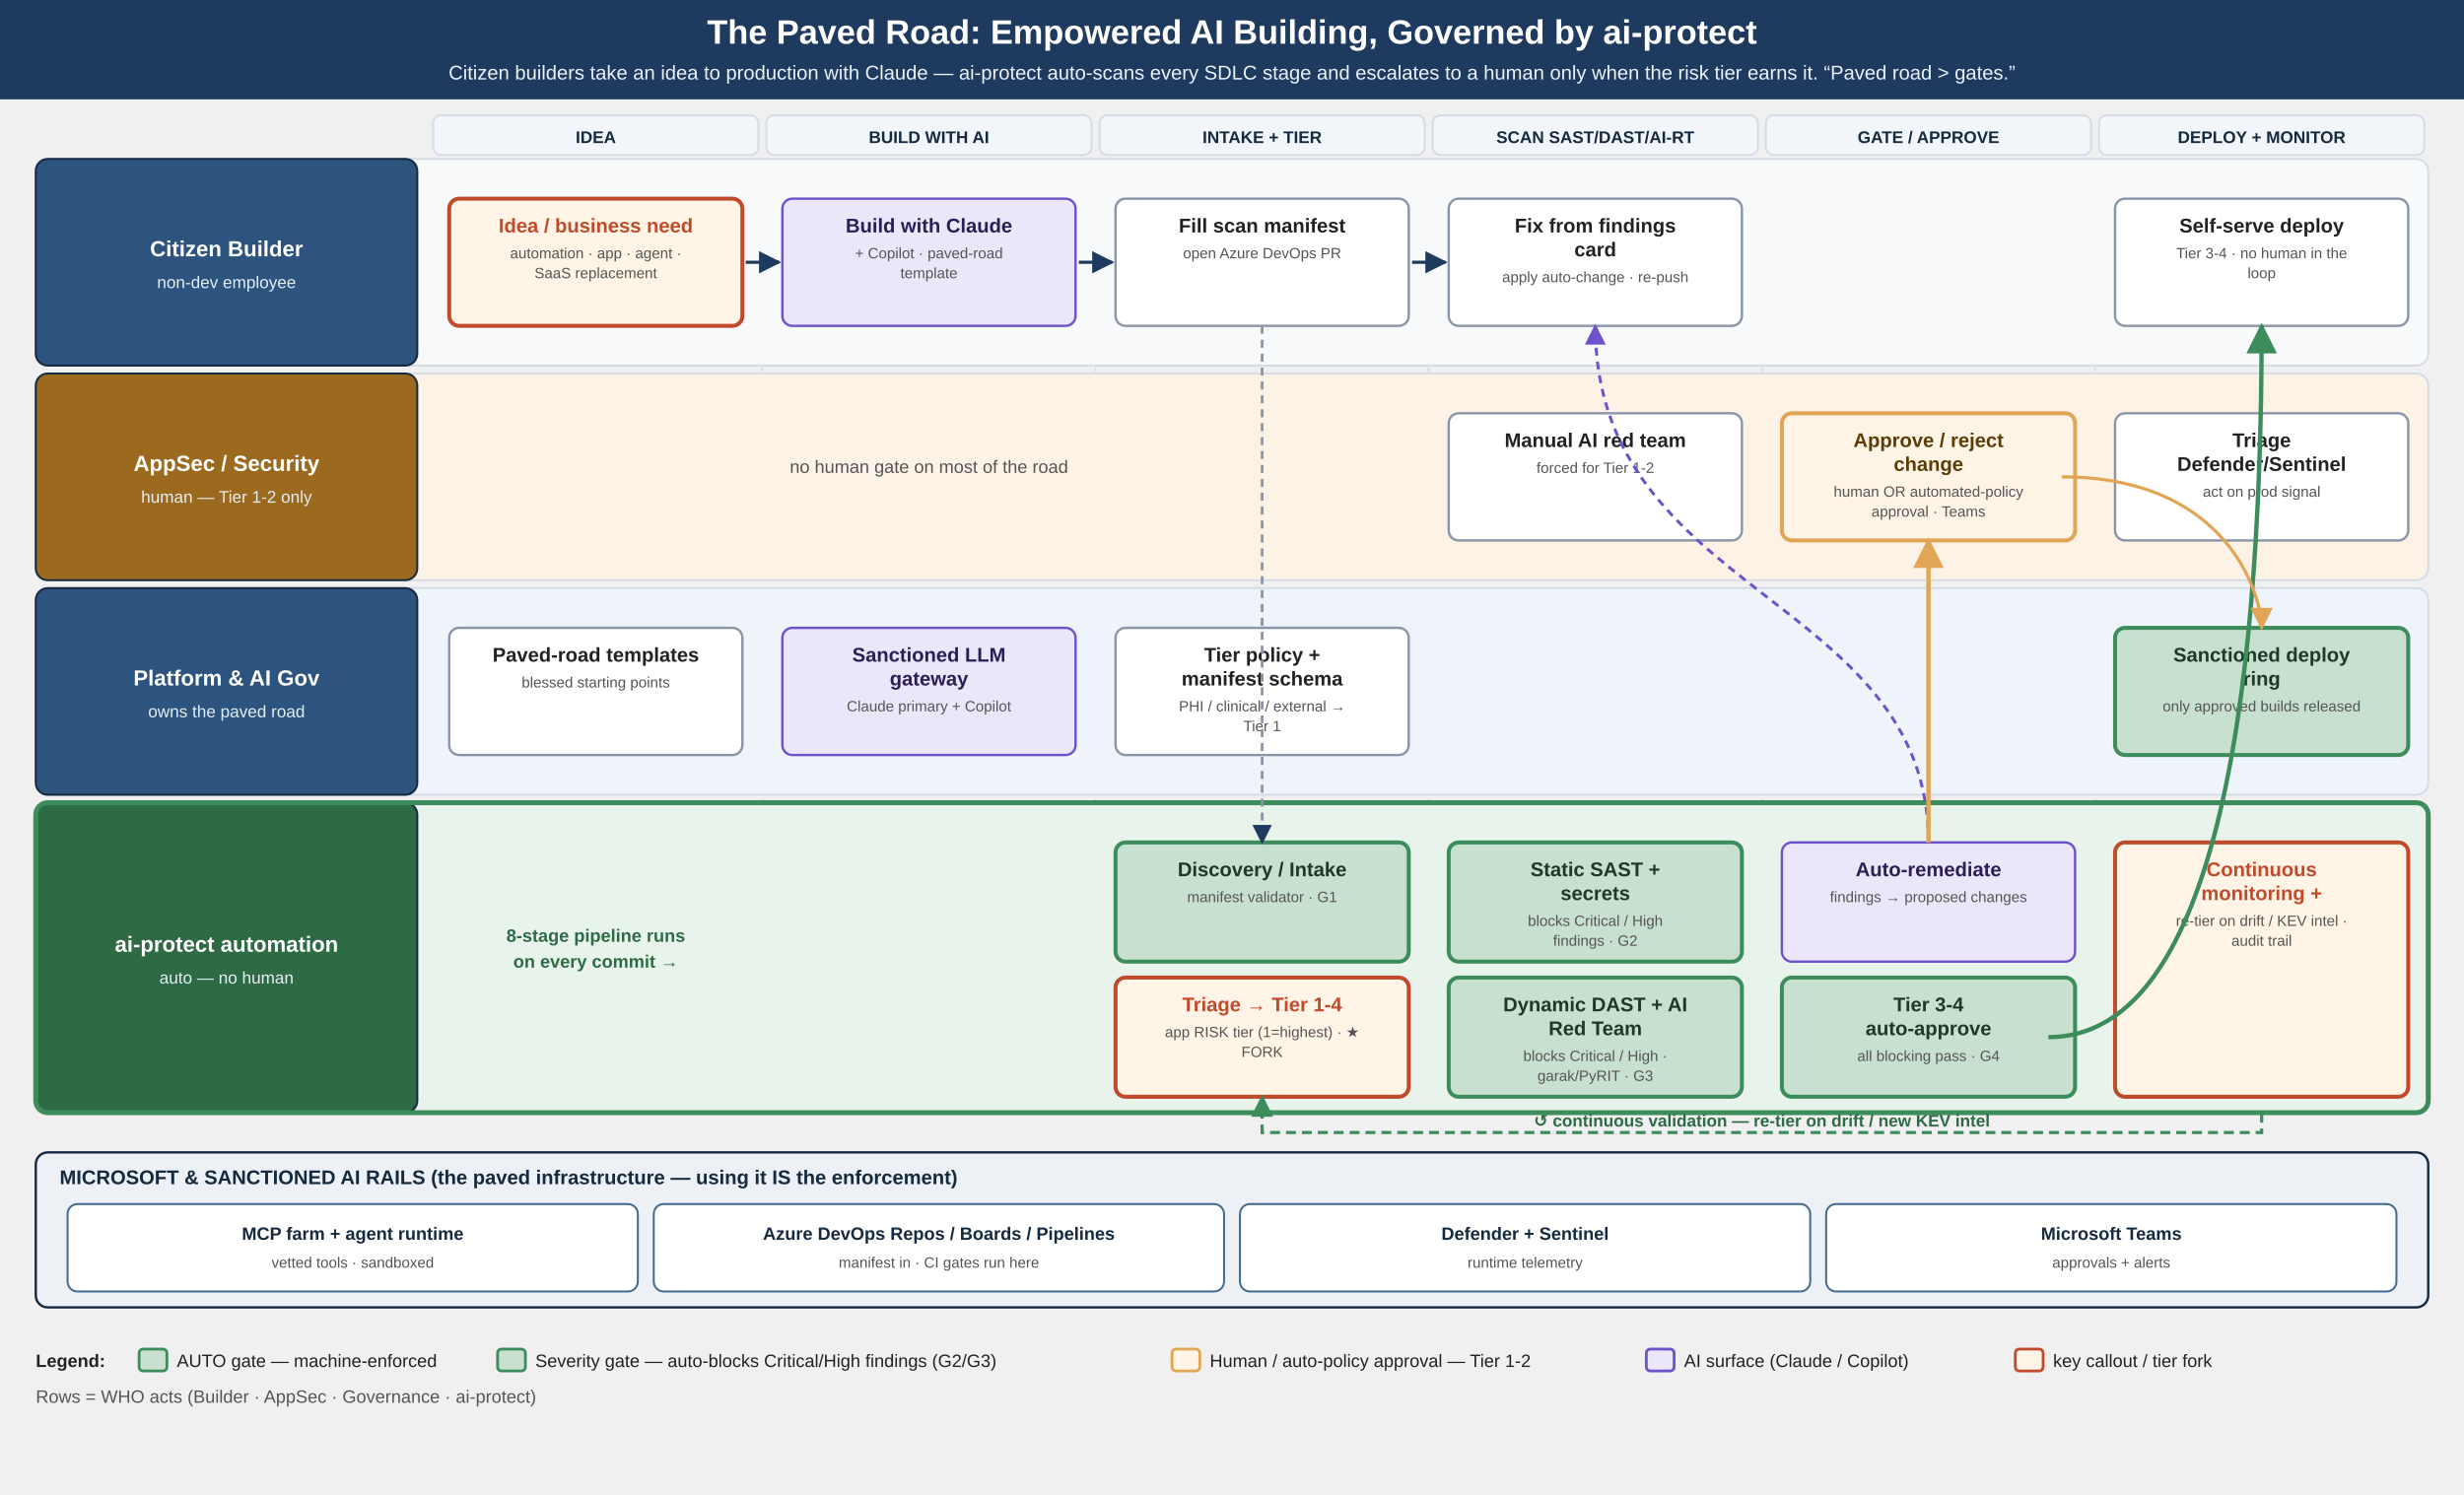
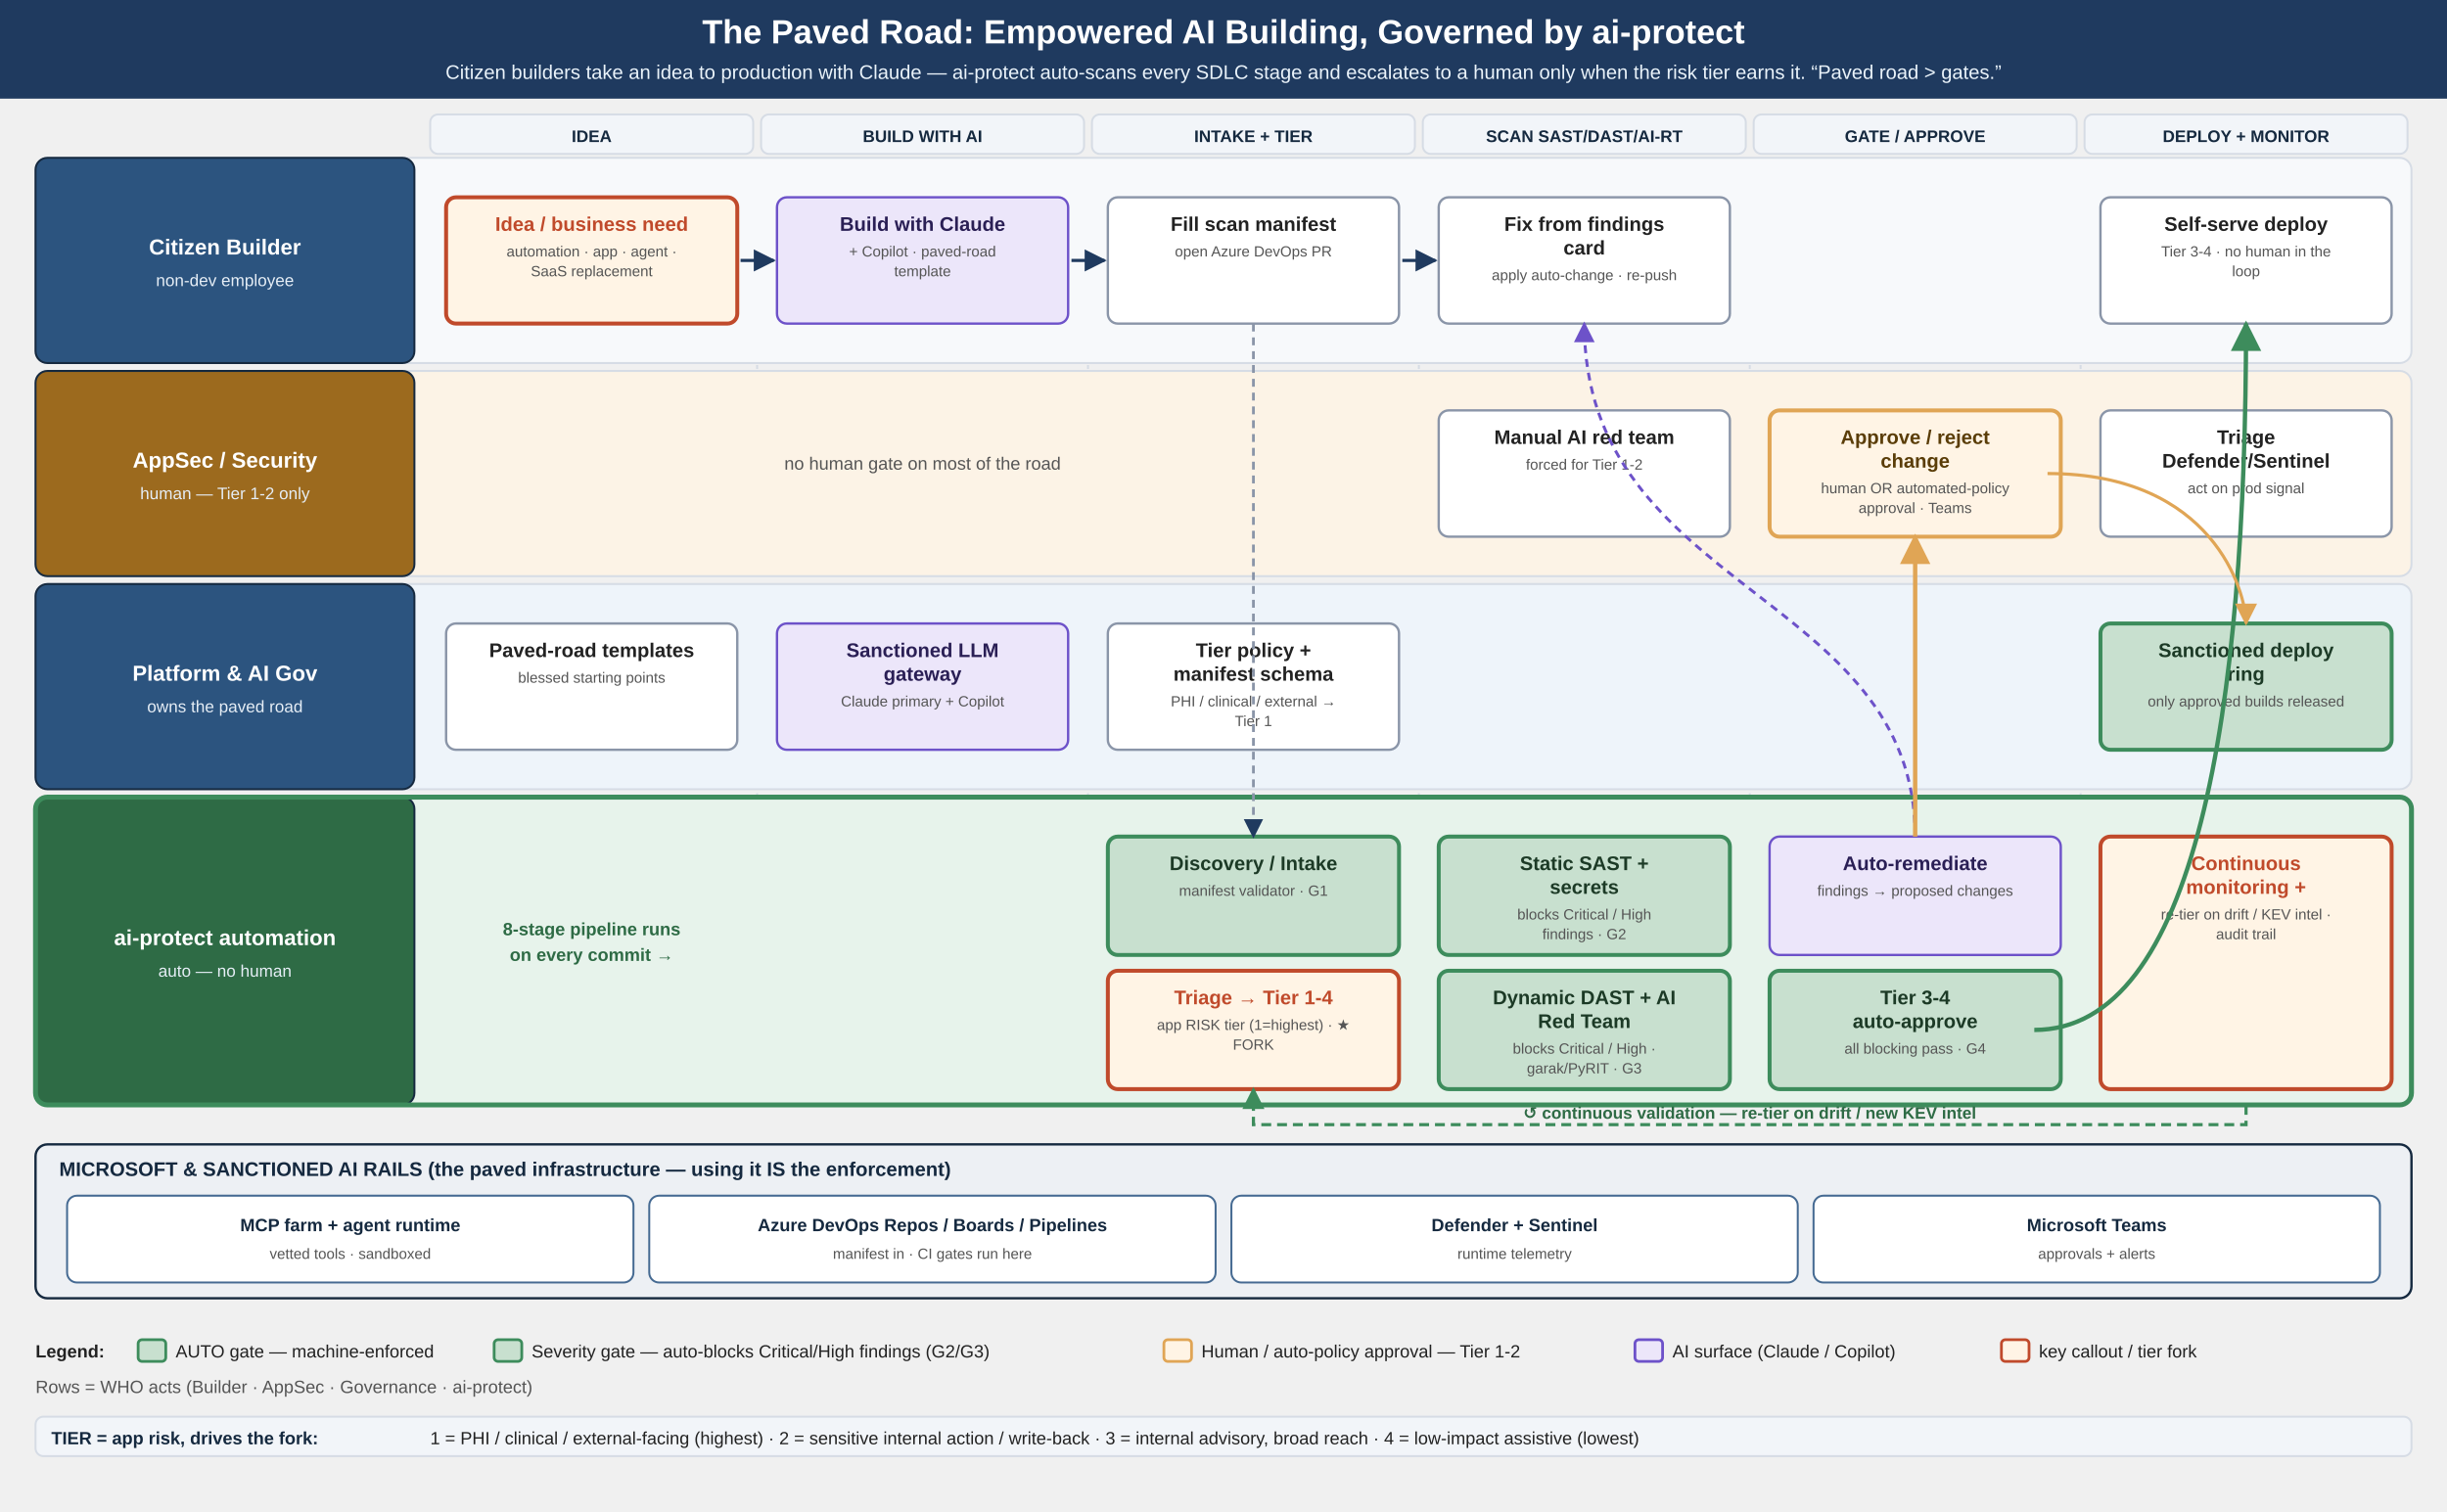
- <svg xmlns="http://www.w3.org/2000/svg" width="1240" height="752" viewBox="0 0 1240 752" font-family="Arial, Helvetica, sans-serif">
+ <svg xmlns="http://www.w3.org/2000/svg" width="1240" height="766" viewBox="0 0 1240 766" font-family="Arial, Helvetica, sans-serif">
  <defs>
    <marker id="arr" viewBox="0 0 10 10" refX="9" refY="5" markerWidth="7" markerHeight="7" orient="auto-start-reverse">
      <path d="M 0 0 L 10 5 L 0 10 z" fill="#1F3A5F" />
    </marker>
    <marker id="arrL" viewBox="0 0 10 10" refX="9" refY="5" markerWidth="7" markerHeight="7" orient="auto-start-reverse">
      <path d="M 0 0 L 10 5 L 0 10 z" fill="#8A95A8" />
    </marker>
    <marker id="arrA" viewBox="0 0 10 10" refX="9" refY="5" markerWidth="7" markerHeight="7" orient="auto-start-reverse">
      <path d="M 0 0 L 10 5 L 0 10 z" fill="#C04A2B" />
    </marker>
  </defs>
  <defs>
    <marker id="arrG" viewBox="0 0 10 10" refX="9" refY="5" markerWidth="7" markerHeight="7" orient="auto-start-reverse">
      <path d="M0 0 L10 5 L0 10 z" fill="#3D8C5C" />
    </marker>
    <marker id="arrAm" viewBox="0 0 10 10" refX="9" refY="5" markerWidth="7" markerHeight="7" orient="auto-start-reverse">
      <path d="M0 0 L10 5 L0 10 z" fill="#E0A555" />
    </marker>
    <marker id="arrP" viewBox="0 0 10 10" refX="9" refY="5" markerWidth="7" markerHeight="7" orient="auto-start-reverse">
      <path d="M0 0 L10 5 L0 10 z" fill="#6D52C9" />
    </marker>
  </defs>
  <rect x="0" y="0" width="1240" height="50" fill="#1F3A5F" stroke="#1F3A5F" stroke-width="0" rx="0" ry="0" />
  <text x="620.0" y="22" font-size="17" fill="#FFFFFF" text-anchor="middle" font-weight="bold">The Paved Road: Empowered AI Building, Governed by ai-protect</text>
  <text x="620.0" y="40" font-size="10" fill="#EAF3FA" text-anchor="middle" font-weight="normal">Citizen builders take an idea to production with Claude — ai-protect auto-scans every SDLC stage and escalates to a human only when the risk tier earns it.   “Paved road &gt; gates.”</text>
  <rect x="218.0" y="58" width="163.667" height="20" fill="#F2F5F9" stroke="#D6DCE5" stroke-width="1" rx="4" ry="4" />
  <text x="299.833" y="72" font-size="8.5" fill="#15293F" text-anchor="middle" font-weight="bold">IDEA</text>
  <rect x="385.667" y="58" width="163.667" height="20" fill="#F2F5F9" stroke="#D6DCE5" stroke-width="1" rx="4" ry="4" />
  <text x="467.5" y="72" font-size="8.5" fill="#15293F" text-anchor="middle" font-weight="bold">BUILD WITH AI</text>
  <line x1="383.667" y1="80" x2="383.667" y2="560" stroke="#D6DCE5" stroke-width="1" stroke-dasharray="2 5" />
  <rect x="553.333" y="58" width="163.667" height="20" fill="#F2F5F9" stroke="#D6DCE5" stroke-width="1" rx="4" ry="4" />
  <text x="635.167" y="72" font-size="8.5" fill="#15293F" text-anchor="middle" font-weight="bold">INTAKE + TIER</text>
  <line x1="551.333" y1="80" x2="551.333" y2="560" stroke="#D6DCE5" stroke-width="1" stroke-dasharray="2 5" />
  <rect x="721.0" y="58" width="163.667" height="20" fill="#F2F5F9" stroke="#D6DCE5" stroke-width="1" rx="4" ry="4" />
  <text x="802.833" y="72" font-size="8.5" fill="#15293F" text-anchor="middle" font-weight="bold">SCAN  SAST/DAST/AI-RT</text>
  <line x1="719.0" y1="80" x2="719.0" y2="560" stroke="#D6DCE5" stroke-width="1" stroke-dasharray="2 5" />
  <rect x="888.667" y="58" width="163.667" height="20" fill="#F2F5F9" stroke="#D6DCE5" stroke-width="1" rx="4" ry="4" />
  <text x="970.5" y="72" font-size="8.5" fill="#15293F" text-anchor="middle" font-weight="bold">GATE / APPROVE</text>
  <line x1="886.667" y1="80" x2="886.667" y2="560" stroke="#D6DCE5" stroke-width="1" stroke-dasharray="2 5" />
  <rect x="1056.333" y="58" width="163.667" height="20" fill="#F2F5F9" stroke="#D6DCE5" stroke-width="1" rx="4" ry="4" />
  <text x="1138.167" y="72" font-size="8.5" fill="#15293F" text-anchor="middle" font-weight="bold">DEPLOY + MONITOR</text>
  <line x1="1054.333" y1="80" x2="1054.333" y2="560" stroke="#D6DCE5" stroke-width="1" stroke-dasharray="2 5" />
  <rect x="18" y="80" width="1204" height="104" fill="#F7F9FB" stroke="#D6DCE5" stroke-width="1" rx="6" ry="6" />
  <rect x="18" y="80" width="192" height="104" fill="#2C547F" stroke="#15293F" stroke-width="1" rx="6" ry="6" />
  <text x="114.0" y="129.0" font-size="11" fill="#FFFFFF" text-anchor="middle" font-weight="bold">Citizen Builder</text>
  <text x="114.0" y="145.0" font-size="8.5" fill="#E6EEF6" text-anchor="middle" font-weight="normal">non-dev employee</text>
  <rect x="18" y="188" width="1204" height="104" fill="#FCF3E6" stroke="#D6DCE5" stroke-width="1" rx="6" ry="6" />
  <rect x="18" y="188" width="192" height="104" fill="#9C6A1E" stroke="#15293F" stroke-width="1" rx="6" ry="6" />
  <text x="114.0" y="237.0" font-size="11" fill="#FFFFFF" text-anchor="middle" font-weight="bold">AppSec / Security</text>
  <text x="114.0" y="253.0" font-size="8.5" fill="#E6EEF6" text-anchor="middle" font-weight="normal">human — Tier 1-2 only</text>
  <rect x="18" y="296" width="1204" height="104" fill="#EEF4FA" stroke="#D6DCE5" stroke-width="1" rx="6" ry="6" />
  <rect x="18" y="296" width="192" height="104" fill="#2C547F" stroke="#15293F" stroke-width="1" rx="6" ry="6" />
  <text x="114.0" y="345.0" font-size="11" fill="#FFFFFF" text-anchor="middle" font-weight="bold">Platform &amp; AI Gov</text>
  <text x="114.0" y="361.0" font-size="8.5" fill="#E6EEF6" text-anchor="middle" font-weight="normal">owns the paved road</text>
  <rect x="18" y="404" width="1204" height="156" fill="#E7F3EB" stroke="#D6DCE5" stroke-width="1" rx="6" ry="6" />
  <rect x="18" y="404" width="192" height="156" fill="#2E6B45" stroke="#15293F" stroke-width="1" rx="6" ry="6" />
  <text x="114.0" y="479.0" font-size="11" fill="#FFFFFF" text-anchor="middle" font-weight="bold">ai-protect automation</text>
  <text x="114.0" y="495.0" font-size="8.5" fill="#E6EEF6" text-anchor="middle" font-weight="normal">auto — no human</text>
  <rect x="18" y="404" width="1204" height="156" fill="none" stroke="#3D8C5C" stroke-width="2.5" rx="6" ry="6" />
  <rect x="226.06" y="100" width="147.547" height="64" fill="#FFF4E5" stroke="#C04A2B" stroke-width="2" rx="5" ry="5" />
  <text x="299.833" y="117" font-size="10" fill="#C04A2B" text-anchor="middle" font-weight="bold">Idea / business need</text>
  <text x="299.833" y="130" font-size="7.5" fill="#555555" text-anchor="middle" font-weight="normal">automation · app · agent ·</text>
  <text x="299.833" y="140" font-size="7.5" fill="#555555" text-anchor="middle" font-weight="normal">SaaS replacement</text>
  <rect x="393.727" y="100" width="147.547" height="64" fill="#ECE6FA" stroke="#6D52C9" stroke-width="1.2" rx="5" ry="5" />
  <text x="467.5" y="117" font-size="10" fill="#2a1f55" text-anchor="middle" font-weight="bold">Build with Claude</text>
  <text x="467.5" y="130" font-size="7.5" fill="#555555" text-anchor="middle" font-weight="normal">+ Copilot · paved-road</text>
  <text x="467.5" y="140" font-size="7.5" fill="#555555" text-anchor="middle" font-weight="normal">template</text>
  <rect x="561.393" y="100" width="147.547" height="64" fill="#FFFFFF" stroke="#8A95A8" stroke-width="1.2" rx="5" ry="5" />
  <text x="635.167" y="117" font-size="10" fill="#222222" text-anchor="middle" font-weight="bold">Fill scan manifest</text>
  <text x="635.167" y="130" font-size="7.5" fill="#555555" text-anchor="middle" font-weight="normal">open Azure DevOps PR</text>
  <rect x="729.06" y="100" width="147.547" height="64" fill="#FFFFFF" stroke="#8A95A8" stroke-width="1.2" rx="5" ry="5" />
  <text x="802.833" y="117" font-size="10" fill="#222222" text-anchor="middle" font-weight="bold">Fix from findings</text>
  <text x="802.833" y="129" font-size="10" fill="#222222" text-anchor="middle" font-weight="bold">card</text>
  <text x="802.833" y="142" font-size="7.5" fill="#555555" text-anchor="middle" font-weight="normal">apply auto-change · re-push</text>
  <rect x="1064.393" y="100" width="147.547" height="64" fill="#FFFFFF" stroke="#8A95A8" stroke-width="1.2" rx="5" ry="5" />
  <text x="1138.167" y="117" font-size="10" fill="#222222" text-anchor="middle" font-weight="bold">Self-serve deploy</text>
  <text x="1138.167" y="130" font-size="7.5" fill="#555555" text-anchor="middle" font-weight="normal">Tier 3-4 · no human in the</text>
  <text x="1138.167" y="140" font-size="7.5" fill="#555555" text-anchor="middle" font-weight="normal">loop</text>
  <text x="467.5" y="238" font-size="9" fill="#555555" text-anchor="middle" font-weight="italic">no human gate on most of the road</text>
  <rect x="729.06" y="208" width="147.547" height="64" fill="#FFFFFF" stroke="#8A95A8" stroke-width="1.2" rx="5" ry="5" />
  <text x="802.833" y="225" font-size="10" fill="#222222" text-anchor="middle" font-weight="bold">Manual AI red team</text>
  <text x="802.833" y="238" font-size="7.5" fill="#555555" text-anchor="middle" font-weight="normal">forced for Tier 1-2</text>
  <rect x="896.727" y="208" width="147.547" height="64" fill="#FFF4E5" stroke="#E0A555" stroke-width="2" rx="5" ry="5" />
  <text x="970.5" y="225" font-size="10" fill="#5a3d08" text-anchor="middle" font-weight="bold">Approve / reject</text>
  <text x="970.5" y="237" font-size="10" fill="#5a3d08" text-anchor="middle" font-weight="bold">change</text>
  <text x="970.5" y="250" font-size="7.5" fill="#555555" text-anchor="middle" font-weight="normal">human OR automated-policy</text>
  <text x="970.5" y="260" font-size="7.5" fill="#555555" text-anchor="middle" font-weight="normal">approval · Teams</text>
  <rect x="1064.393" y="208" width="147.547" height="64" fill="#FFFFFF" stroke="#8A95A8" stroke-width="1.2" rx="5" ry="5" />
  <text x="1138.167" y="225" font-size="10" fill="#222222" text-anchor="middle" font-weight="bold">Triage</text>
  <text x="1138.167" y="237" font-size="10" fill="#222222" text-anchor="middle" font-weight="bold">Defender/Sentinel</text>
  <text x="1138.167" y="250" font-size="7.5" fill="#555555" text-anchor="middle" font-weight="normal">act on prod signal</text>
  <rect x="226.06" y="316" width="147.547" height="64" fill="#FFFFFF" stroke="#8A95A8" stroke-width="1.2" rx="5" ry="5" />
  <text x="299.833" y="333" font-size="10" fill="#222222" text-anchor="middle" font-weight="bold">Paved-road templates</text>
  <text x="299.833" y="346" font-size="7.5" fill="#555555" text-anchor="middle" font-weight="normal">blessed starting points</text>
  <rect x="393.727" y="316" width="147.547" height="64" fill="#ECE6FA" stroke="#6D52C9" stroke-width="1.2" rx="5" ry="5" />
  <text x="467.5" y="333" font-size="10" fill="#2a1f55" text-anchor="middle" font-weight="bold">Sanctioned LLM</text>
  <text x="467.5" y="345" font-size="10" fill="#2a1f55" text-anchor="middle" font-weight="bold">gateway</text>
  <text x="467.5" y="358" font-size="7.5" fill="#555555" text-anchor="middle" font-weight="normal">Claude primary + Copilot</text>
  <rect x="561.393" y="316" width="147.547" height="64" fill="#FFFFFF" stroke="#8A95A8" stroke-width="1.2" rx="5" ry="5" />
  <text x="635.167" y="333" font-size="10" fill="#222222" text-anchor="middle" font-weight="bold">Tier policy +</text>
  <text x="635.167" y="345" font-size="10" fill="#222222" text-anchor="middle" font-weight="bold">manifest schema</text>
  <text x="635.167" y="358" font-size="7.5" fill="#555555" text-anchor="middle" font-weight="normal">PHI / clinical / external →</text>
  <text x="635.167" y="368" font-size="7.5" fill="#555555" text-anchor="middle" font-weight="normal">Tier 1</text>
  <rect x="1064.393" y="316" width="147.547" height="64" fill="#C8E0CF" stroke="#3D8C5C" stroke-width="2" rx="5" ry="5" />
  <text x="1138.167" y="333" font-size="10" fill="#1c3a26" text-anchor="middle" font-weight="bold">Sanctioned deploy</text>
  <text x="1138.167" y="345" font-size="10" fill="#1c3a26" text-anchor="middle" font-weight="bold">ring</text>
  <text x="1138.167" y="358" font-size="7.5" fill="#555555" text-anchor="middle" font-weight="normal">only approved builds released</text>
  <text x="299.833" y="474" font-size="9" fill="#2E6B45" text-anchor="middle" font-weight="bold">8-stage pipeline runs</text>
  <text x="299.833" y="487" font-size="9" fill="#2E6B45" text-anchor="middle" font-weight="bold">on every commit  →</text>
  <rect x="561.393" y="424" width="147.547" height="60" fill="#C8E0CF" stroke="#3D8C5C" stroke-width="2" rx="5" ry="5" />
  <text x="635.167" y="441" font-size="10" fill="#1c3a26" text-anchor="middle" font-weight="bold">Discovery / Intake</text>
  <text x="635.167" y="454" font-size="7.5" fill="#555555" text-anchor="middle" font-weight="normal">manifest validator · G1</text>
  <rect x="561.393" y="492" width="147.547" height="60" fill="#FFF4E5" stroke="#C04A2B" stroke-width="2" rx="5" ry="5" />
  <text x="635.167" y="509" font-size="10" fill="#C04A2B" text-anchor="middle" font-weight="bold">Triage → Tier 1-4</text>
  <text x="635.167" y="522" font-size="7.5" fill="#555555" text-anchor="middle" font-weight="normal">app RISK tier (1=highest) · ★</text>
  <text x="635.167" y="532" font-size="7.5" fill="#555555" text-anchor="middle" font-weight="normal">FORK</text>
  <rect x="729.06" y="424" width="147.547" height="60" fill="#C8E0CF" stroke="#3D8C5C" stroke-width="2" rx="5" ry="5" />
  <text x="802.833" y="441" font-size="10" fill="#1c3a26" text-anchor="middle" font-weight="bold">Static SAST +</text>
  <text x="802.833" y="453" font-size="10" fill="#1c3a26" text-anchor="middle" font-weight="bold">secrets</text>
  <text x="802.833" y="466" font-size="7.5" fill="#555555" text-anchor="middle" font-weight="normal">blocks Critical / High</text>
  <text x="802.833" y="476" font-size="7.5" fill="#555555" text-anchor="middle" font-weight="normal">findings · G2</text>
  <rect x="729.06" y="492" width="147.547" height="60" fill="#C8E0CF" stroke="#3D8C5C" stroke-width="2" rx="5" ry="5" />
  <text x="802.833" y="509" font-size="10" fill="#1c3a26" text-anchor="middle" font-weight="bold">Dynamic DAST + AI</text>
  <text x="802.833" y="521" font-size="10" fill="#1c3a26" text-anchor="middle" font-weight="bold">Red Team</text>
  <text x="802.833" y="534" font-size="7.5" fill="#555555" text-anchor="middle" font-weight="normal">blocks Critical / High ·</text>
  <text x="802.833" y="544" font-size="7.5" fill="#555555" text-anchor="middle" font-weight="normal">garak/PyRIT · G3</text>
  <rect x="896.727" y="424" width="147.547" height="60" fill="#ECE6FA" stroke="#6D52C9" stroke-width="1.2" rx="5" ry="5" />
  <text x="970.5" y="441" font-size="10" fill="#2a1f55" text-anchor="middle" font-weight="bold">Auto-remediate</text>
  <text x="970.5" y="454" font-size="7.5" fill="#555555" text-anchor="middle" font-weight="normal">findings → proposed changes</text>
  <rect x="896.727" y="492" width="147.547" height="60" fill="#C8E0CF" stroke="#3D8C5C" stroke-width="2" rx="5" ry="5" />
  <text x="970.5" y="509" font-size="10" fill="#1c3a26" text-anchor="middle" font-weight="bold">Tier 3-4</text>
  <text x="970.5" y="521" font-size="10" fill="#1c3a26" text-anchor="middle" font-weight="bold">auto-approve</text>
  <text x="970.5" y="534" font-size="7.5" fill="#555555" text-anchor="middle" font-weight="normal">all blocking pass · G4</text>
  <rect x="1064.393" y="424" width="147.547" height="128" fill="#FFF4E5" stroke="#C04A2B" stroke-width="2" rx="5" ry="5" />
  <text x="1138.167" y="441" font-size="10" fill="#C04A2B" text-anchor="middle" font-weight="bold">Continuous</text>
  <text x="1138.167" y="453" font-size="10" fill="#C04A2B" text-anchor="middle" font-weight="bold">monitoring +</text>
  <text x="1138.167" y="466" font-size="7.5" fill="#555555" text-anchor="middle" font-weight="normal">re-tier on drift / KEV intel ·</text>
  <text x="1138.167" y="476" font-size="7.5" fill="#555555" text-anchor="middle" font-weight="normal">audit trail</text>
  <rect x="18" y="580" width="1204" height="78" fill="#EDF0F4" stroke="#15293F" stroke-width="1.2" rx="6" ry="6" />
  <text x="30" y="596" font-size="10" fill="#15293F" text-anchor="start" font-weight="bold">MICROSOFT &amp; SANCTIONED AI RAILS   (the paved infrastructure — using it IS the enforcement)</text>
  <rect x="34.0" y="606" width="287.0" height="44" fill="#FFFFFF" stroke="#456A92" stroke-width="1" rx="5" ry="5" />
  <text x="177.5" y="624" font-size="9" fill="#15293F" text-anchor="middle" font-weight="bold">MCP farm + agent runtime</text>
  <text x="177.5" y="638" font-size="7.5" fill="#555555" text-anchor="middle" font-weight="normal">vetted tools · sandboxed</text>
  <rect x="329.0" y="606" width="287.0" height="44" fill="#FFFFFF" stroke="#456A92" stroke-width="1" rx="5" ry="5" />
  <text x="472.5" y="624" font-size="9" fill="#15293F" text-anchor="middle" font-weight="bold">Azure DevOps Repos / Boards / Pipelines</text>
  <text x="472.5" y="638" font-size="7.5" fill="#555555" text-anchor="middle" font-weight="normal">manifest in · CI gates run here</text>
  <rect x="624.0" y="606" width="287.0" height="44" fill="#FFFFFF" stroke="#456A92" stroke-width="1" rx="5" ry="5" />
  <text x="767.5" y="624" font-size="9" fill="#15293F" text-anchor="middle" font-weight="bold">Defender + Sentinel</text>
  <text x="767.5" y="638" font-size="7.5" fill="#555555" text-anchor="middle" font-weight="normal">runtime telemetry</text>
  <rect x="919.0" y="606" width="287.0" height="44" fill="#FFFFFF" stroke="#456A92" stroke-width="1" rx="5" ry="5" />
  <text x="1062.5" y="624" font-size="9" fill="#15293F" text-anchor="middle" font-weight="bold">Microsoft Teams</text>
  <text x="1062.5" y="638" font-size="7.5" fill="#555555" text-anchor="middle" font-weight="normal">approvals + alerts</text>
  <line x1="375.283" y1="132.0" x2="392.05" y2="132.0" stroke="#1F3A5F" stroke-width="1.6" marker-end="url(#arr)" />
  <line x1="542.95" y1="132.0" x2="559.717" y2="132.0" stroke="#1F3A5F" stroke-width="1.6" marker-end="url(#arr)" />
  <line x1="710.617" y1="132.0" x2="727.383" y2="132.0" stroke="#1F3A5F" stroke-width="1.6" marker-end="url(#arr)" />
  <line x1="635.167" y1="164" x2="635.167" y2="424" stroke="#8A95A8" stroke-width="1.4" stroke-dasharray="4 3" marker-end="url(#arr)" />
  <path d="M 970.5 424 C 970.5 300, 802.833 300, 802.833 164" fill="none" stroke="#6D52C9" stroke-width="1.5" stroke-dasharray="4 3" marker-end="url(#arrP)" />
  <path d="M 1030.86 522.0 C 1113.017 522.0, 1138.167 360, 1138.167 164" fill="none" stroke="#3D8C5C" stroke-width="2.2" marker-end="url(#arrG)" />
  <line x1="970.5" y1="424" x2="970.5" y2="272" stroke="#E0A555" stroke-width="2.2" marker-end="url(#arrAm)" />
  <path d="M 1037.567 240.0 C 1121.4 240.0, 1138.167 300, 1138.167 316" fill="none" stroke="#E0A555" stroke-width="1.6" marker-end="url(#arrAm)" />
  <path d="M 1138.167 560 V 570 H 635.167 V 552" fill="none" stroke="#3D8C5C" stroke-width="1.6" stroke-dasharray="5 3" marker-end="url(#arrG)" />
  <text x="886.667" y="567" font-size="8.5" fill="#2E6B45" text-anchor="middle" font-weight="bold">↺ continuous validation — re-tier on drift / new KEV intel</text>
  <text x="18" y="688" font-size="9" fill="#222222" text-anchor="start" font-weight="bold">Legend:</text>
  <rect x="70" y="679" width="14" height="11" fill="#C8E0CF" stroke="#3D8C5C" stroke-width="1.4" rx="2" ry="2" />
  <text x="89" y="688" font-size="9" fill="#222222" text-anchor="start" font-weight="normal">AUTO gate — machine-enforced</text>
  <rect x="250.4" y="679" width="14" height="11" fill="#C8E0CF" stroke="#3D8C5C" stroke-width="1.4" rx="2" ry="2" />
  <text x="269.4" y="688" font-size="9" fill="#222222" text-anchor="start" font-weight="normal">Severity gate — auto-blocks Critical/High findings (G2/G3)</text>
  <rect x="589.8" y="679" width="14" height="11" fill="#FFF4E5" stroke="#E0A555" stroke-width="1.4" rx="2" ry="2" />
  <text x="608.8" y="688" font-size="9" fill="#222222" text-anchor="start" font-weight="normal">Human / auto-policy approval — Tier 1-2</text>
  <rect x="828.5" y="679" width="14" height="11" fill="#ECE6FA" stroke="#6D52C9" stroke-width="1.4" rx="2" ry="2" />
  <text x="847.5" y="688" font-size="9" fill="#222222" text-anchor="start" font-weight="normal">AI surface (Claude / Copilot)</text>
  <rect x="1014.2" y="679" width="14" height="11" fill="#FFF4E5" stroke="#C04A2B" stroke-width="1.4" rx="2" ry="2" />
  <text x="1033.2" y="688" font-size="9" fill="#222222" text-anchor="start" font-weight="normal">key callout / tier fork</text>
  <text x="18" y="706" font-size="9" fill="#555555" text-anchor="start" font-weight="normal">Rows = WHO acts (Builder · AppSec · Governance · ai-protect)</text>
+   <rect x="18" y="718" width="1204" height="20" fill="#F2F5F9" stroke="#D6DCE5" stroke-width="1" rx="4" ry="4" />
+   <text x="26" y="732" font-size="9" fill="#15293F" text-anchor="start" font-weight="bold">TIER = app risk, drives the fork:</text>
+   <text x="218" y="732" font-size="9" fill="#222222" text-anchor="start" font-weight="normal">1 = PHI / clinical / external-facing (highest)   ·   2 = sensitive internal action / write-back   ·   3 = internal advisory, broad reach   ·   4 = low-impact assistive (lowest)</text>
</svg>
